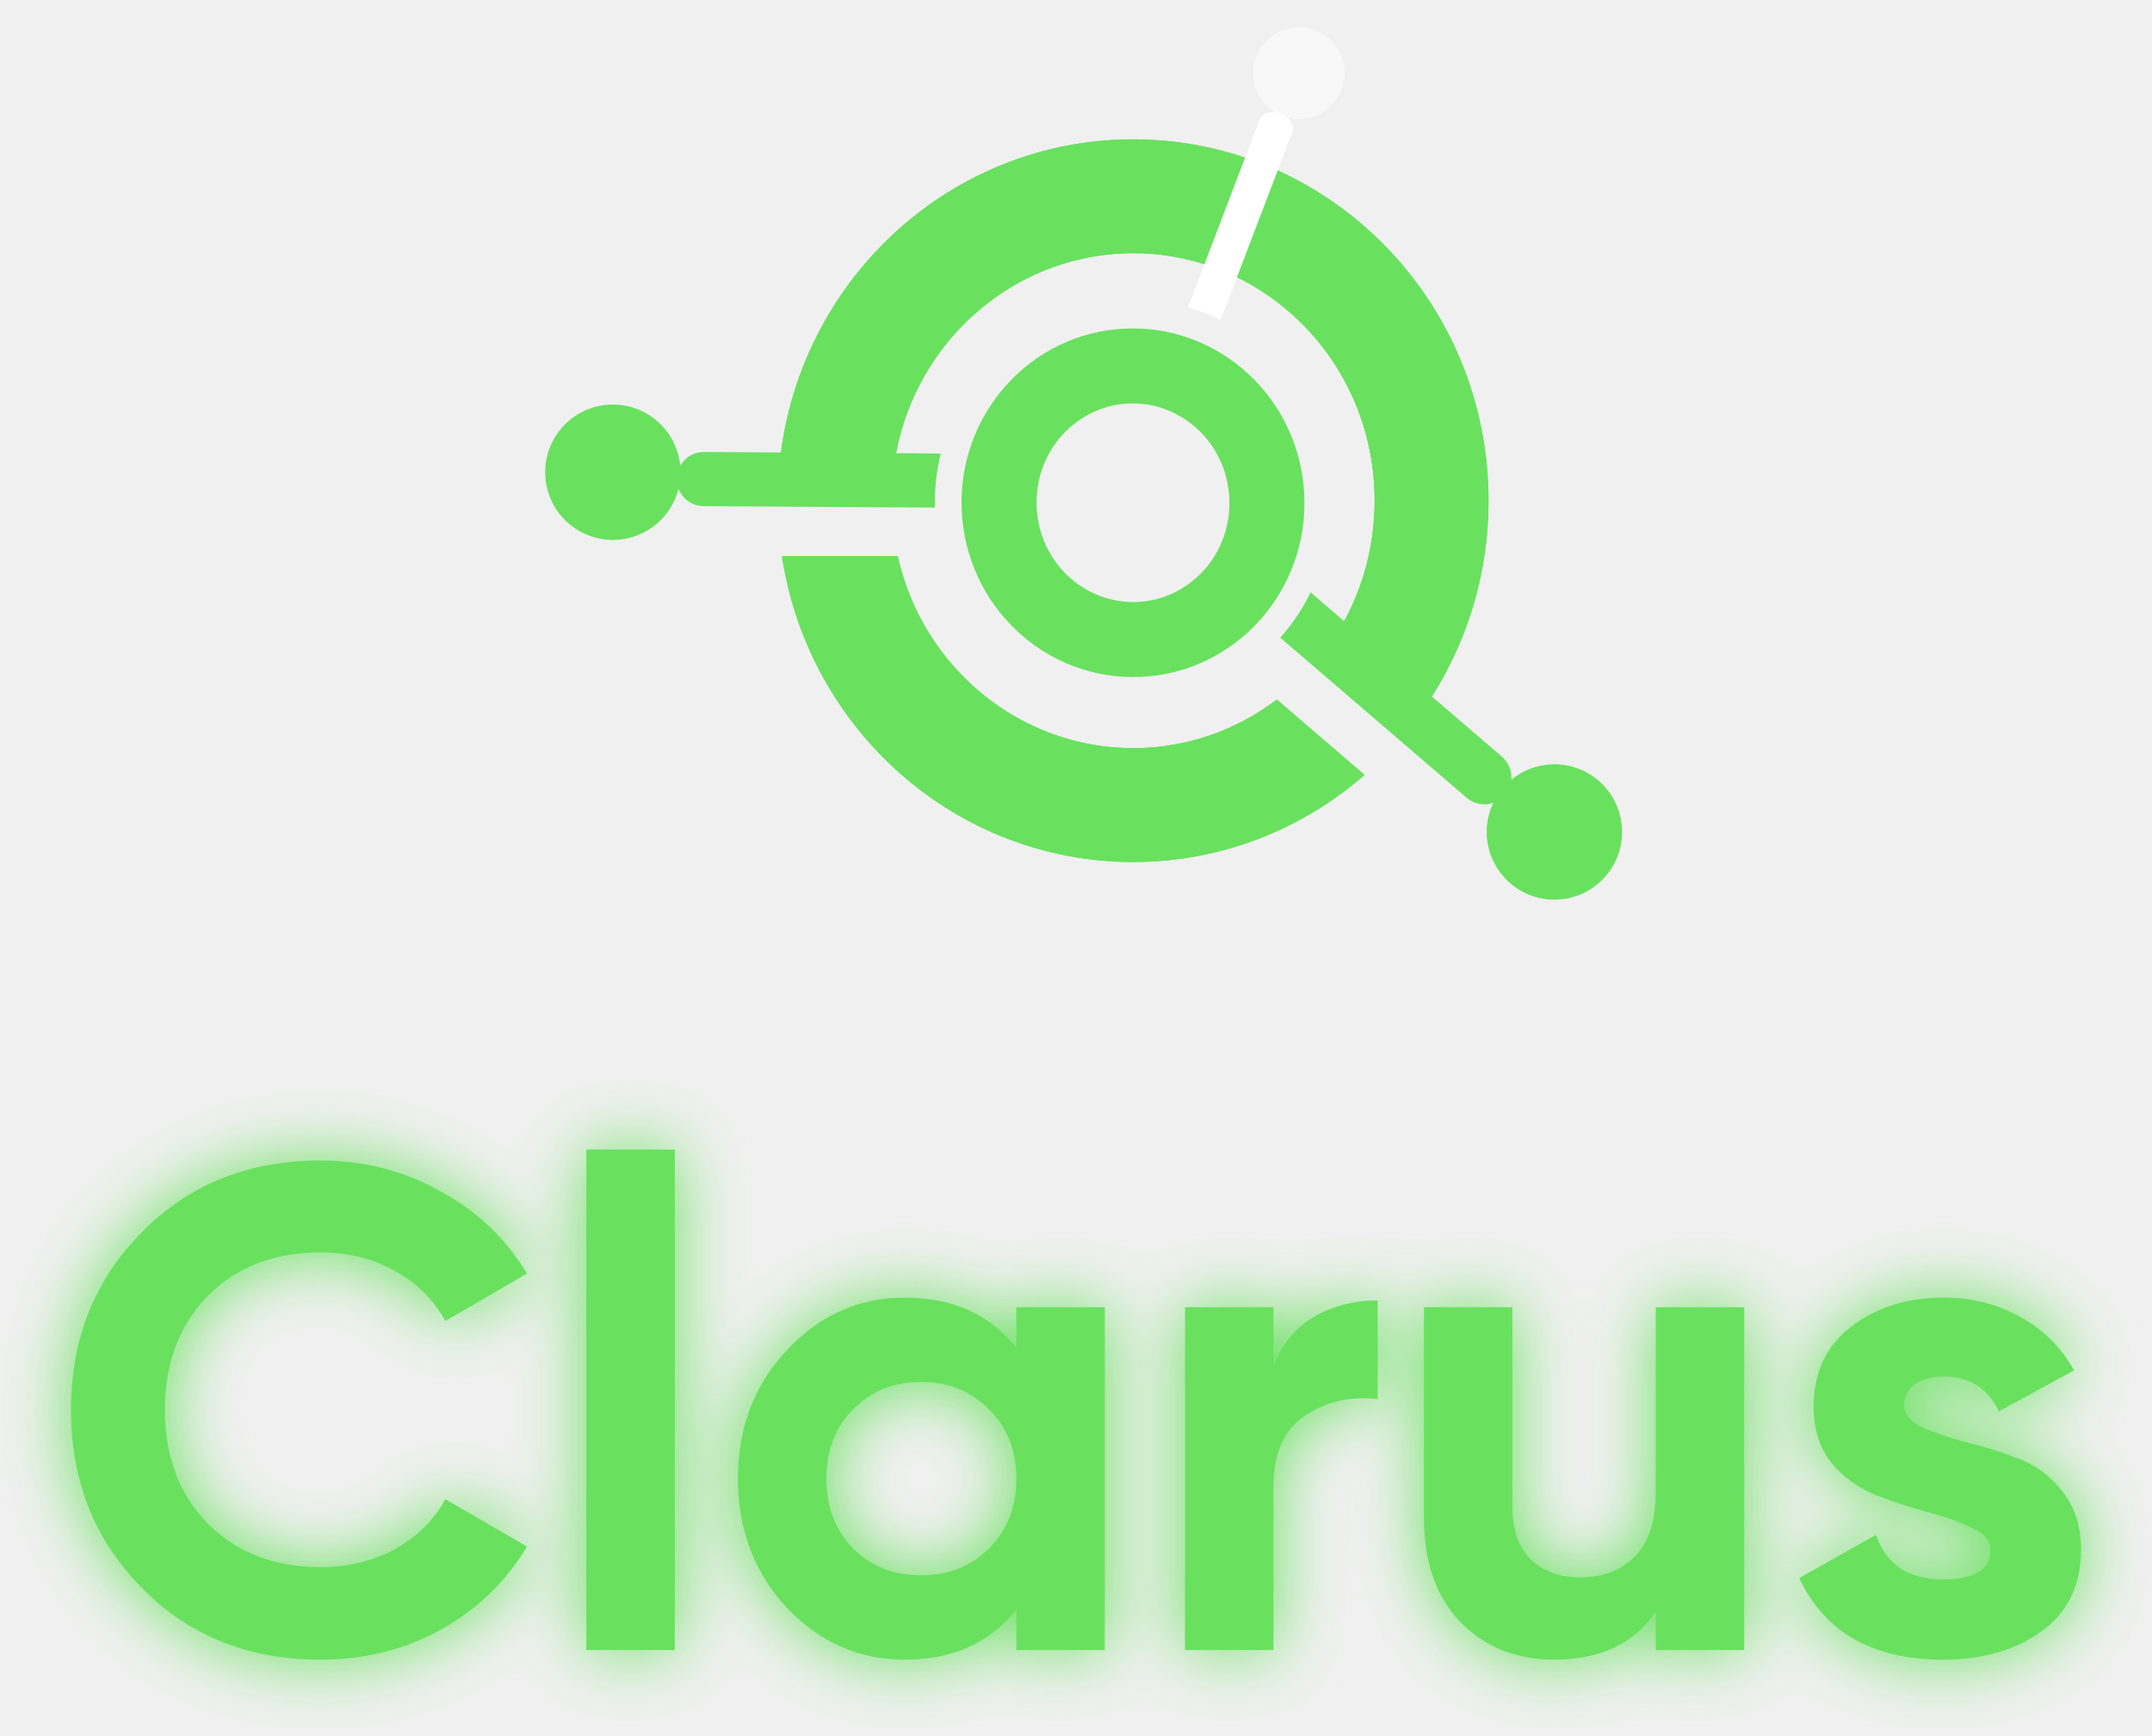
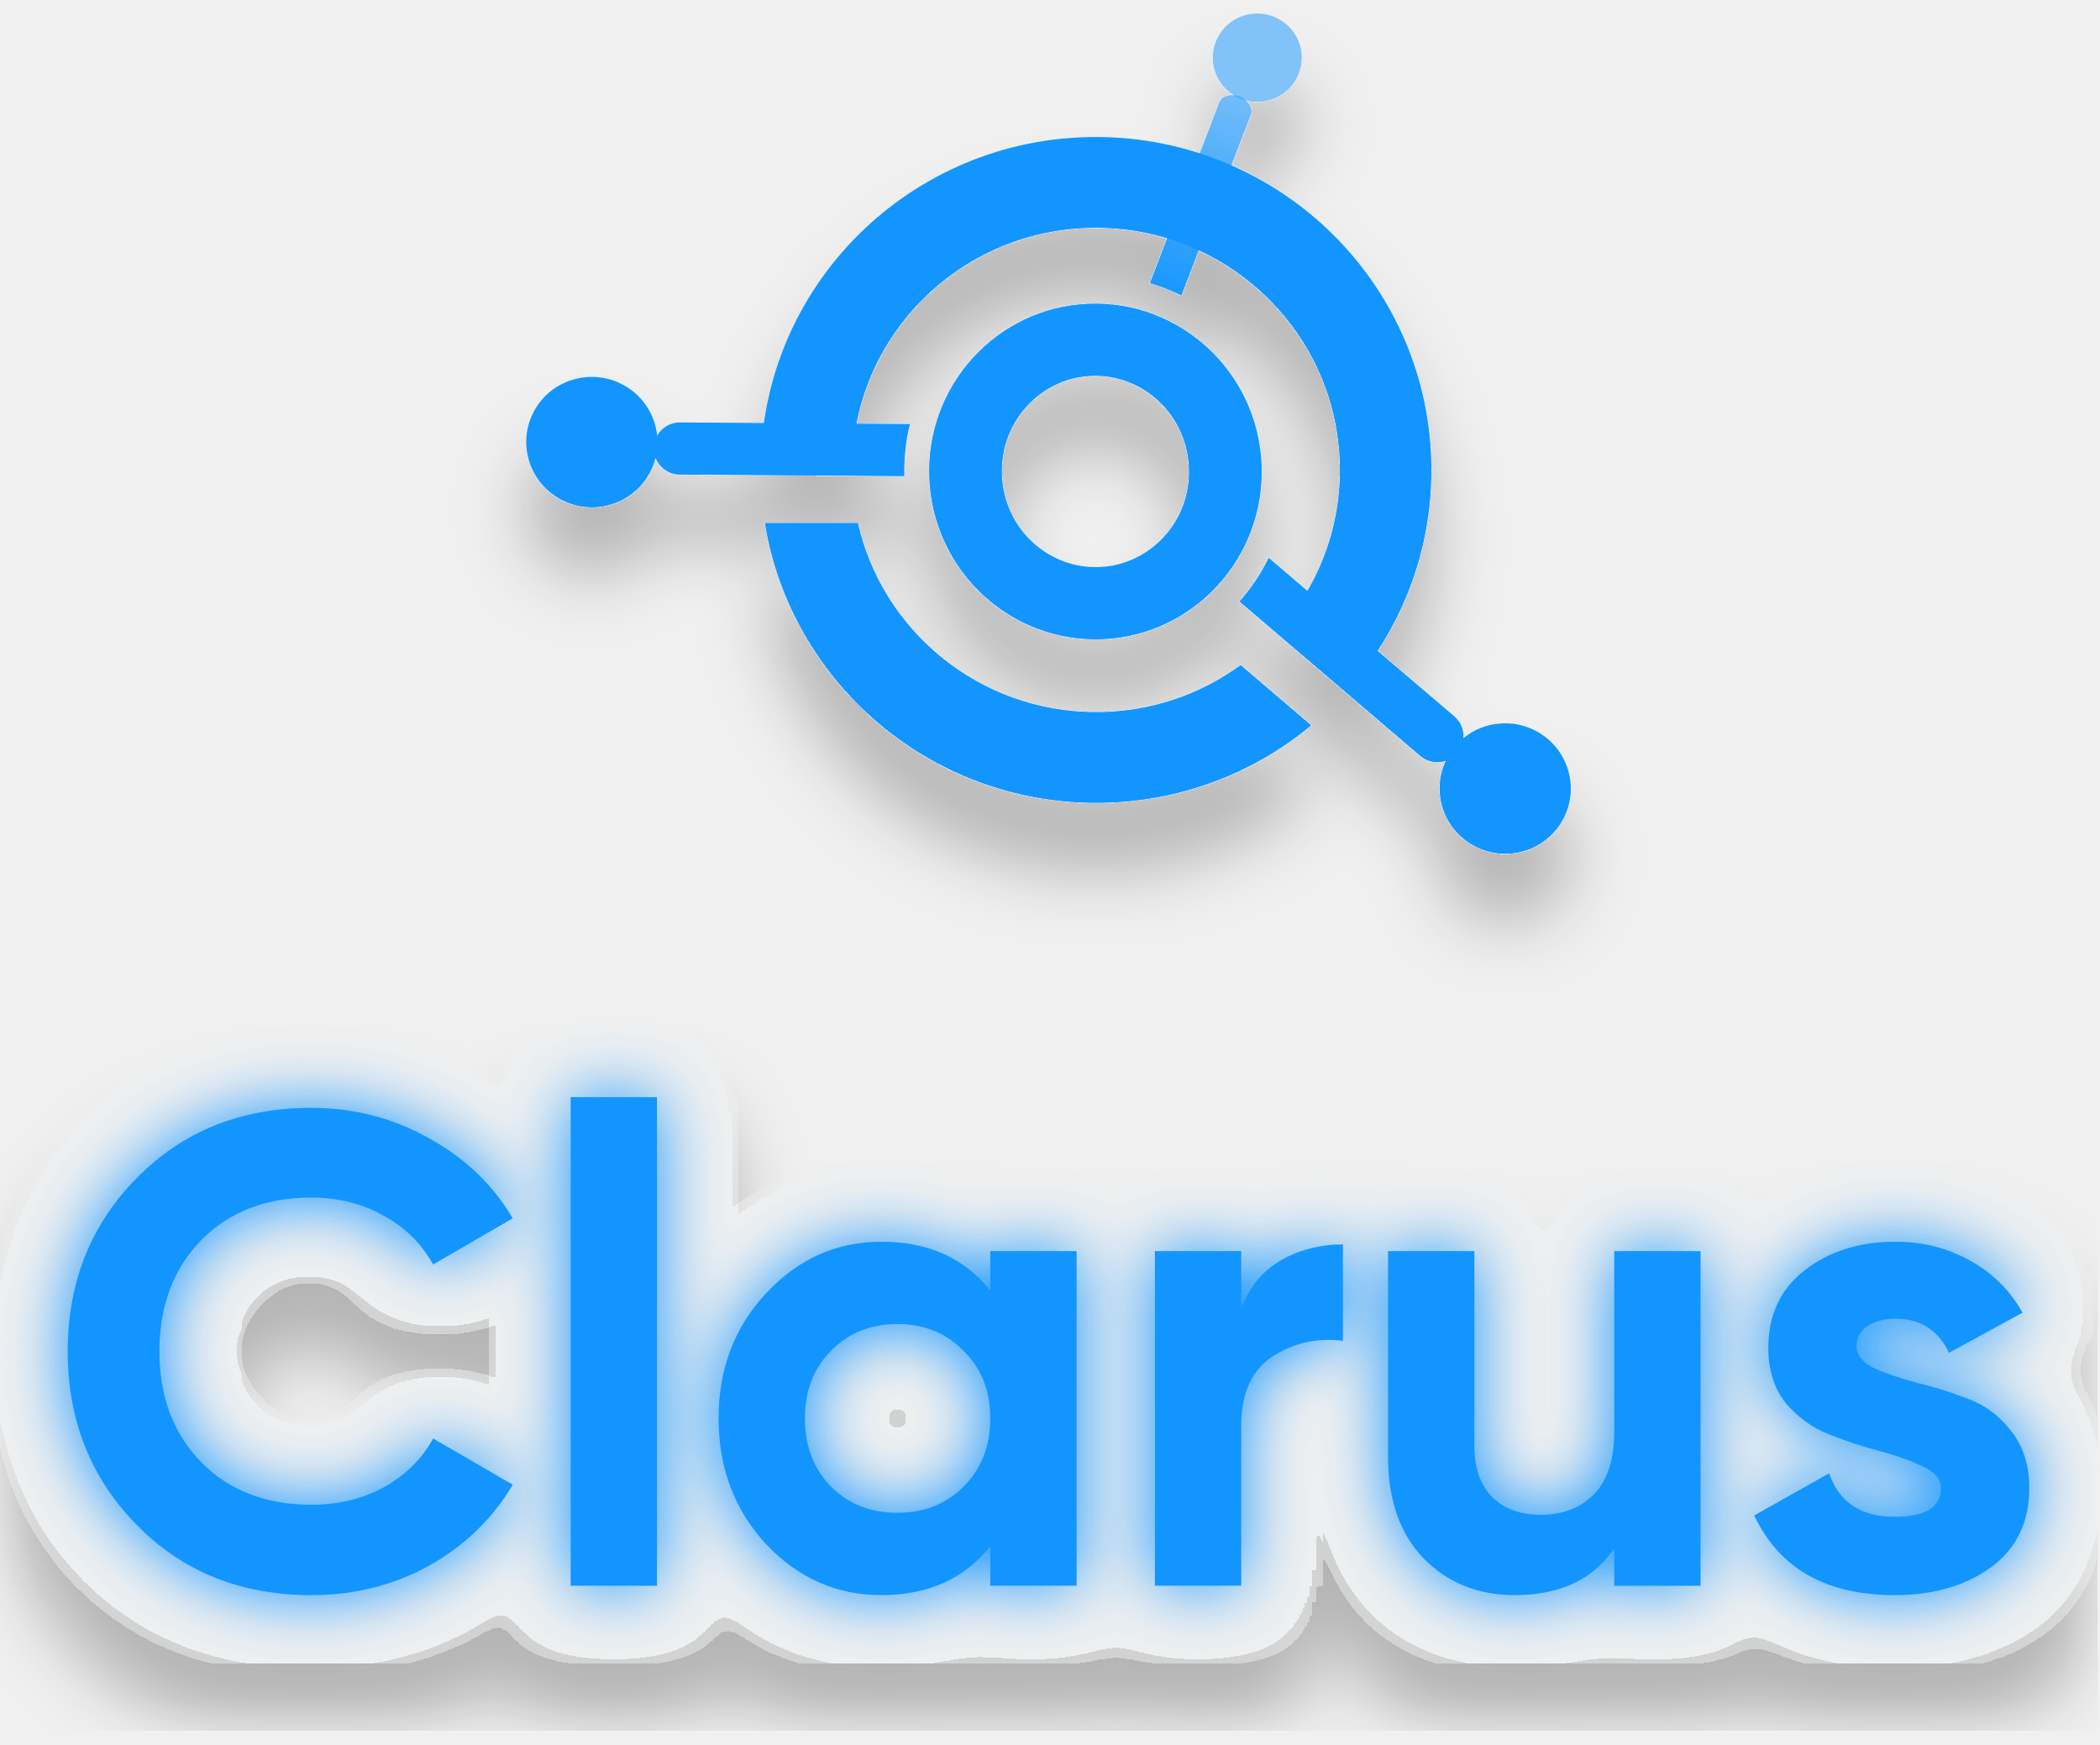
- <svg xmlns="http://www.w3.org/2000/svg" width="124" height="100" viewBox="0 0 124 100" fill="none">
-   <path d="M77.278 5.224C76.719 6.572 75.174 7.212 73.825 6.653C72.477 6.094 71.837 4.548 72.396 3.2C72.955 1.852 74.501 1.212 75.849 1.771C77.197 2.33 77.837 3.875 77.278 5.224Z" fill="white" fill-opacity="0.5" />
-   <mask id="path-2-inside-1_1556_5714" fill="white">
-     <path fill-rule="evenodd" clip-rule="evenodd" d="M65.293 43.114C68.371 43.114 71.244 42.078 73.57 40.313L78.627 44.657C75.044 47.786 70.386 49.677 65.293 49.677C55.053 49.677 46.569 42.034 45.056 32.052L51.728 32.05C53.152 38.448 58.759 43.114 65.293 43.114ZM51.379 28.929C51.379 28.904 51.379 28.879 51.379 28.853C51.379 20.873 57.712 14.593 65.293 14.593C72.873 14.593 79.206 20.873 79.206 28.853C79.206 32.432 77.932 35.67 75.843 38.152L80.821 42.427C83.905 38.782 85.769 34.039 85.769 28.853C85.769 17.353 76.601 8.03 65.293 8.03C53.984 8.03 44.816 17.353 44.816 28.853C44.816 28.88 44.816 28.905 44.816 28.931L51.379 28.929Z" />
-   </mask>
-   <path fill-rule="evenodd" clip-rule="evenodd" d="M65.293 43.114C68.371 43.114 71.244 42.078 73.57 40.313L78.627 44.657C75.044 47.786 70.386 49.677 65.293 49.677C55.053 49.677 46.569 42.034 45.056 32.052L51.728 32.05C53.152 38.448 58.759 43.114 65.293 43.114ZM51.379 28.929C51.379 28.904 51.379 28.879 51.379 28.853C51.379 20.873 57.712 14.593 65.293 14.593C72.873 14.593 79.206 20.873 79.206 28.853C79.206 32.432 77.932 35.67 75.843 38.152L80.821 42.427C83.905 38.782 85.769 34.039 85.769 28.853C85.769 17.353 76.601 8.03 65.293 8.03C53.984 8.03 44.816 17.353 44.816 28.853C44.816 28.88 44.816 28.905 44.816 28.931L51.379 28.929Z" fill="#69E15F" />
-   <path d="M73.57 40.313L74.158 39.629L73.606 39.154L73.025 39.594L73.57 40.313ZM65.293 43.114L65.293 44.016L65.293 44.016L65.293 43.114ZM78.627 44.657L79.221 45.336L80.005 44.651L79.215 43.972L78.627 44.657ZM65.293 49.677L65.293 48.775L65.293 48.775L65.293 49.677ZM45.056 32.052L45.056 31.15L44.007 31.15L44.164 32.187L45.056 32.052ZM51.728 32.05L52.609 31.854L52.452 31.147L51.728 31.147L51.728 32.05ZM51.379 28.929L51.38 29.831L52.286 29.831L52.282 28.925L51.379 28.929ZM51.379 28.853L52.281 28.853L52.281 28.853L51.379 28.853ZM65.293 14.593L65.293 15.495L65.293 15.495L65.293 14.593ZM79.206 28.853L80.108 28.853L80.108 28.853L79.206 28.853ZM75.843 38.152L75.153 37.571L74.578 38.254L75.255 38.836L75.843 38.152ZM80.821 42.427L80.233 43.112L80.922 43.704L81.51 43.01L80.821 42.427ZM85.769 28.853L86.671 28.853L86.671 28.853L85.769 28.853ZM65.293 8.03L65.293 7.128L65.293 8.03ZM44.816 28.853L43.914 28.853L43.914 28.853L44.816 28.853ZM44.816 28.931L43.914 28.935L43.917 29.834L44.817 29.834L44.816 28.931ZM73.025 39.594C70.849 41.245 68.166 42.212 65.293 42.212L65.293 44.016C68.577 44.016 71.639 42.91 74.116 41.032L73.025 39.594ZM79.215 43.972L74.158 39.629L72.983 40.998L78.039 45.341L79.215 43.972ZM65.293 50.579C70.614 50.579 75.481 48.602 79.221 45.336L78.034 43.977C74.608 46.969 70.157 48.775 65.293 48.775L65.293 50.579ZM44.164 32.187C45.742 42.592 54.589 50.579 65.293 50.579L65.293 48.775C55.517 48.775 47.397 41.475 45.948 31.917L44.164 32.187ZM51.728 31.147L45.056 31.15L45.057 32.954L51.728 32.952L51.728 31.147ZM65.293 42.212C59.199 42.212 53.944 37.856 52.609 31.854L50.847 32.245C52.359 39.04 58.319 44.016 65.293 44.016L65.293 42.212ZM52.282 28.925C52.282 28.901 52.281 28.877 52.281 28.853L50.477 28.853C50.477 28.88 50.477 28.907 50.477 28.934L52.282 28.925ZM52.281 28.853C52.281 21.359 58.222 15.495 65.293 15.495L65.293 13.691C57.201 13.691 50.477 20.387 50.477 28.853L52.281 28.853ZM65.293 15.495C72.362 15.495 78.304 21.359 78.304 28.853L80.108 28.853C80.108 20.387 73.384 13.691 65.293 13.691L65.293 15.495ZM78.304 28.853C78.304 32.214 77.109 35.247 75.153 37.571L76.533 38.733C78.755 36.092 80.108 32.651 80.108 28.853L78.304 28.853ZM75.255 38.836L80.233 43.112L81.409 41.743L76.431 37.467L75.255 38.836ZM81.51 43.01C84.727 39.207 86.671 34.259 86.671 28.853L84.867 28.853C84.867 33.819 83.082 38.358 80.132 41.845L81.51 43.01ZM86.671 28.853C86.671 16.869 77.114 7.128 65.293 7.128L65.293 8.932C76.089 8.932 84.867 17.837 84.867 28.853L86.671 28.853ZM65.293 7.128C53.471 7.128 43.914 16.869 43.914 28.853L45.718 28.853C45.718 17.837 54.496 8.932 65.293 8.932L65.293 7.128ZM43.914 28.853C43.914 28.881 43.914 28.908 43.914 28.935L45.719 28.928C45.719 28.903 45.718 28.878 45.718 28.853L43.914 28.853ZM44.817 29.834L51.38 29.831L51.379 28.027L44.816 28.029L44.817 29.834Z" fill="#69E15F" mask="url(#path-2-inside-1_1556_5714)" />
-   <path fill-rule="evenodd" clip-rule="evenodd" d="M54.207 26.134L40.56 26.047C39.977 26.044 39.467 26.36 39.196 26.831C39.17 26.568 39.117 26.304 39.034 26.041C38.386 23.987 36.195 22.847 34.141 23.495C32.086 24.143 30.946 26.333 31.594 28.388C32.242 30.442 34.433 31.582 36.487 30.934C37.824 30.513 38.773 29.438 39.095 28.173C39.321 28.752 39.881 29.164 40.54 29.168L53.871 29.252C53.844 28.176 53.962 27.13 54.207 26.134ZM73.77 36.75C74.464 35.968 75.053 35.089 75.518 34.138L86.547 43.611C86.944 43.953 87.128 44.451 87.084 44.936C87.717 44.413 88.519 44.085 89.402 44.048C91.555 43.958 93.373 45.629 93.463 47.781C93.554 49.934 91.882 51.752 89.73 51.842C87.578 51.933 85.76 50.261 85.669 48.109C85.641 47.451 85.778 46.824 86.043 46.269C85.536 46.445 84.951 46.354 84.514 45.978L73.77 36.75Z" fill="#69E15F" />
-   <path fill-rule="evenodd" clip-rule="evenodd" d="M65.525 34.691C68.523 34.565 70.972 31.966 70.836 28.739C70.7 25.512 68.042 23.128 65.044 23.253C62.046 23.38 59.597 25.979 59.733 29.206C59.869 32.433 62.527 34.817 65.525 34.691ZM65.707 39.01C71.158 38.781 75.388 34.101 75.155 28.557C74.922 23.014 70.314 18.706 64.863 18.935C59.411 19.164 55.181 23.844 55.414 29.387C55.647 34.931 60.255 39.239 65.707 39.01Z" fill="#69E15F" />
-   <path fill-rule="evenodd" clip-rule="evenodd" d="M74.453 7.637C74.606 7.235 74.311 6.742 73.793 6.538C73.274 6.334 72.73 6.494 72.576 6.897L68.455 17.706C69.106 17.897 69.733 18.145 70.332 18.446L74.453 7.637Z" fill="white" />
-   <g filter="url(#filter0_f_1556_5714)">
-     <path d="M109.717 80.944C109.717 81.471 110.06 81.906 110.745 82.248C111.456 82.564 112.312 82.854 113.313 83.118C114.314 83.355 115.315 83.671 116.316 84.066C117.317 84.435 118.16 85.067 118.845 85.962C119.556 86.858 119.912 87.978 119.912 89.321C119.912 91.349 119.148 92.917 117.62 94.023C116.118 95.103 114.235 95.643 111.97 95.643C107.913 95.643 105.147 94.076 103.672 90.941L108.097 88.452C108.677 90.164 109.968 91.02 111.97 91.02C113.787 91.02 114.696 90.454 114.696 89.321C114.696 88.794 114.34 88.373 113.629 88.057C112.944 87.714 112.101 87.411 111.1 87.148C110.099 86.884 109.098 86.555 108.097 86.16C107.096 85.765 106.24 85.146 105.529 84.303C104.844 83.434 104.502 82.354 104.502 81.063C104.502 79.114 105.213 77.586 106.635 76.479C108.084 75.347 109.875 74.78 112.009 74.78C113.616 74.78 115.078 75.149 116.395 75.887C117.712 76.598 118.753 77.625 119.516 78.969L115.17 81.339C114.538 79.996 113.484 79.324 112.009 79.324C111.351 79.324 110.797 79.469 110.35 79.759C109.928 80.049 109.717 80.444 109.717 80.944Z" fill="#69E15F" />
-     <path d="M95.404 75.334H100.501V95.09H95.404V92.878C94.166 94.722 92.204 95.644 89.517 95.644C87.357 95.644 85.566 94.919 84.143 93.47C82.747 92.022 82.049 90.02 82.049 87.464V75.334H87.146V86.832C87.146 88.149 87.502 89.163 88.213 89.875C88.924 90.56 89.872 90.902 91.058 90.902C92.375 90.902 93.428 90.494 94.219 89.677C95.009 88.861 95.404 87.636 95.404 86.002V75.334Z" fill="#69E15F" />
-     <path d="M73.378 78.732C73.853 77.467 74.63 76.519 75.71 75.887C76.816 75.255 78.041 74.939 79.384 74.939V80.628C77.83 80.444 76.434 80.76 75.196 81.577C73.984 82.393 73.378 83.75 73.378 85.646V95.09H68.281V75.334H73.378V78.732Z" fill="#69E15F" />
-     <path d="M58.562 75.334H63.659V95.09H58.562V92.759C57.034 94.681 54.887 95.643 52.121 95.643C49.487 95.643 47.221 94.642 45.325 92.64C43.455 90.612 42.52 88.136 42.52 85.212C42.52 82.288 43.455 79.825 45.325 77.823C47.221 75.794 49.487 74.78 52.121 74.78C54.887 74.78 57.034 75.742 58.562 77.665V75.334ZM49.158 89.242C50.185 90.269 51.489 90.783 53.069 90.783C54.65 90.783 55.954 90.269 56.981 89.242C58.035 88.188 58.562 86.845 58.562 85.212C58.562 83.578 58.035 82.248 56.981 81.221C55.954 80.167 54.65 79.64 53.069 79.64C51.489 79.64 50.185 80.167 49.158 81.221C48.13 82.248 47.617 83.578 47.617 85.212C47.617 86.845 48.13 88.188 49.158 89.242Z" fill="#69E15F" />
-     <path d="M33.785 95.09V66.246H38.882V95.09H33.785Z" fill="#69E15F" />
-     <path d="M18.471 95.644C14.309 95.644 10.871 94.261 8.158 91.495C5.444 88.73 4.088 85.318 4.088 81.262C4.088 77.179 5.444 73.767 8.158 71.028C10.871 68.262 14.309 66.879 18.471 66.879C20.973 66.879 23.278 67.472 25.385 68.657C27.519 69.816 29.178 71.397 30.364 73.398L25.662 76.125C24.977 74.887 24.002 73.925 22.738 73.24C21.474 72.529 20.051 72.174 18.471 72.174C15.784 72.174 13.611 73.017 11.951 74.702C10.318 76.388 9.501 78.575 9.501 81.262C9.501 83.922 10.318 86.095 11.951 87.781C13.611 89.467 15.784 90.31 18.471 90.31C20.051 90.31 21.474 89.968 22.738 89.283C24.029 88.571 25.003 87.61 25.662 86.398L30.364 89.125C29.178 91.127 27.532 92.72 25.425 93.906C23.317 95.065 20.999 95.644 18.471 95.644Z" fill="#69E15F" />
+ <svg xmlns="http://www.w3.org/2000/svg" width="124" height="103" viewBox="0 0 124 103" fill="none">
+   <g filter="url(#filter0_d_1554_5275)">
+     <path d="M76.665 4.405C76.11 5.735 74.573 6.366 73.233 5.815C71.893 5.264 71.257 3.738 71.812 2.408C72.368 1.078 73.905 0.447 75.245 0.998C76.585 1.55 77.221 3.075 76.665 4.405Z" fill="#1295FF" fill-opacity="0.5" />
+     <path fill-rule="evenodd" clip-rule="evenodd" d="M64.71 13.449C56.756 13.446 50.309 19.845 50.312 27.739C50.312 27.758 50.312 27.776 50.312 27.794L44.91 27.794C44.91 27.775 44.91 27.756 44.91 27.738C44.907 16.882 53.771 8.085 64.709 8.088C75.646 8.092 84.516 16.895 84.52 27.75C84.521 32.691 82.686 37.206 79.653 40.658L75.556 37.163C77.775 34.649 79.119 31.355 79.118 27.748C79.116 19.854 72.665 13.451 64.71 13.449ZM45.162 30.872C46.677 40.239 54.858 47.397 64.721 47.4C69.56 47.401 73.992 45.681 77.431 42.821L73.257 39.26C70.868 41.008 67.916 42.04 64.719 42.039C57.849 42.037 52.1 37.261 50.659 30.872L45.162 30.872Z" fill="#1295FF" />
+     <path fill-rule="evenodd" clip-rule="evenodd" d="M53.73 25.033L40.163 24.937C39.581 24.933 39.072 25.247 38.804 25.716C38.778 25.459 38.725 25.201 38.643 24.945C37.998 22.917 35.82 21.79 33.779 22.428C31.738 23.065 30.607 25.227 31.253 27.255C31.898 29.283 34.076 30.411 36.117 29.773C37.449 29.356 38.394 28.291 38.709 27.036C38.934 27.607 39.492 28.014 40.146 28.018L53.398 28.112C53.37 27.05 53.487 26.017 53.73 25.033ZM73.183 35.51C73.871 34.737 74.455 33.87 74.915 32.931L85.875 42.292C86.264 42.624 86.447 43.106 86.412 43.578C87.04 43.063 87.836 42.74 88.712 42.705C90.85 42.617 92.657 44.269 92.749 46.394C92.841 48.519 91.182 50.313 89.045 50.401C86.907 50.488 85.1 48.836 85.008 46.711C84.98 46.071 85.111 45.461 85.367 44.919C84.865 45.087 84.289 44.995 83.857 44.627L73.183 35.51Z" fill="#1295FF" />
+     <path fill-rule="evenodd" clip-rule="evenodd" d="M64.921 33.477C67.902 33.352 70.336 30.788 70.201 27.604C70.066 24.42 67.424 22.068 64.444 22.192C61.463 22.317 59.029 24.881 59.164 28.065C59.299 31.249 61.941 33.601 64.921 33.477ZM65.102 37.738C70.521 37.512 74.726 32.895 74.494 27.425C74.263 21.956 69.682 17.705 64.263 17.931C58.844 18.157 54.639 22.775 54.871 28.244C55.102 33.713 59.683 37.964 65.102 37.738Z" fill="#1295FF" />
+     <path fill-rule="evenodd" clip-rule="evenodd" d="M73.857 6.786C74.009 6.389 73.715 5.904 73.2 5.702C72.685 5.5 72.144 5.659 71.991 6.056L67.894 16.72C68.541 16.908 69.165 17.154 69.76 17.45L73.857 6.786Z" fill="url(#paint0_linear_1554_5275)" />
+     <g filter="url(#filter1_f_1554_5275)">
+       <path d="M109.629 79.471C109.629 79.998 109.972 80.432 110.657 80.775C111.368 81.091 112.224 81.38 113.225 81.644C114.226 81.881 115.227 82.197 116.228 82.592C117.229 82.961 118.072 83.593 118.757 84.489C119.468 85.384 119.824 86.504 119.824 87.847C119.824 89.876 119.06 91.443 117.532 92.549C116.03 93.629 114.147 94.169 111.882 94.169C107.825 94.169 105.059 92.602 103.584 89.467L108.009 86.978C108.589 88.69 109.88 89.546 111.882 89.546C113.699 89.546 114.608 88.98 114.608 87.847C114.608 87.32 114.252 86.899 113.541 86.583C112.856 86.24 112.013 85.938 111.012 85.674C110.011 85.411 109.01 85.081 108.009 84.686C107.008 84.291 106.152 83.672 105.441 82.829C104.756 81.96 104.414 80.88 104.414 79.589C104.414 77.64 105.125 76.112 106.547 75.006C107.996 73.873 109.787 73.307 111.921 73.307C113.528 73.307 114.99 73.675 116.307 74.413C117.624 75.124 118.665 76.152 119.429 77.495L115.082 79.866C114.45 78.522 113.396 77.851 111.921 77.851C111.263 77.851 110.709 77.996 110.262 78.285C109.84 78.575 109.629 78.97 109.629 79.471Z" fill="#1295FF" />
+       <path d="M95.316 73.86H100.413V93.617H95.316V91.404C94.078 93.248 92.116 94.17 89.429 94.17C87.269 94.17 85.478 93.445 84.055 91.997C82.659 90.548 81.961 88.546 81.961 85.991V73.86H87.058V85.359C87.058 86.676 87.414 87.69 88.125 88.401C88.836 89.086 89.784 89.428 90.97 89.428C92.287 89.428 93.341 89.02 94.131 88.204C94.921 87.387 95.316 86.162 95.316 84.529V73.86Z" fill="#1295FF" />
+       <path d="M73.29 77.258C73.765 75.994 74.542 75.045 75.622 74.413C76.728 73.781 77.953 73.465 79.296 73.465V79.155C77.742 78.97 76.346 79.286 75.108 80.103C73.896 80.92 73.29 82.276 73.29 84.173V93.616H68.193V73.86H73.29V77.258Z" fill="#1295FF" />
+       <path d="M58.474 73.86H63.571V93.616H58.474V91.285C56.946 93.208 54.799 94.169 52.033 94.169C49.399 94.169 47.134 93.168 45.237 91.166C43.367 89.138 42.432 86.662 42.432 83.738C42.432 80.814 43.367 78.351 45.237 76.349C47.134 74.321 49.399 73.307 52.033 73.307C54.799 73.307 56.946 74.268 58.474 76.191V73.86ZM49.07 87.768C50.097 88.796 51.401 89.309 52.981 89.309C54.562 89.309 55.866 88.796 56.893 87.768C57.947 86.715 58.474 85.371 58.474 83.738C58.474 82.105 57.947 80.775 56.893 79.747C55.866 78.694 54.562 78.167 52.981 78.167C51.401 78.167 50.097 78.694 49.07 79.747C48.042 80.775 47.529 82.105 47.529 83.738C47.529 85.371 48.042 86.715 49.07 87.768Z" fill="#1295FF" />
+       <path d="M33.697 93.617V64.772H38.794V93.617H33.697Z" fill="#1295FF" />
+       <path d="M18.383 94.171C14.221 94.171 10.783 92.788 8.07 90.022C5.357 87.256 4 83.845 4 79.788C4 75.705 5.357 72.294 8.07 69.554C10.783 66.788 14.221 65.405 18.383 65.405C20.885 65.405 23.19 65.998 25.297 67.183C27.431 68.342 29.091 69.923 30.276 71.925L25.574 74.651C24.889 73.413 23.914 72.452 22.65 71.767C21.386 71.056 19.963 70.7 18.383 70.7C15.696 70.7 13.523 71.543 11.863 73.229C10.23 74.915 9.413 77.101 9.413 79.788C9.413 82.448 10.23 84.622 11.863 86.308C13.523 87.993 15.696 88.836 18.383 88.836C19.963 88.836 21.386 88.494 22.65 87.809C23.941 87.098 24.915 86.136 25.574 84.925L30.276 87.651C29.091 89.653 27.444 91.247 25.337 92.432C23.23 93.591 20.912 94.171 18.383 94.171Z" fill="#1295FF" />
+     </g>
+     <path d="M109.629 79.471C109.629 79.998 109.972 80.432 110.657 80.775C111.368 81.091 112.224 81.38 113.225 81.644C114.226 81.881 115.227 82.197 116.228 82.592C117.229 82.961 118.072 83.593 118.757 84.489C119.468 85.384 119.824 86.504 119.824 87.847C119.824 89.876 119.06 91.443 117.532 92.549C116.03 93.629 114.147 94.169 111.882 94.169C107.825 94.169 105.059 92.602 103.584 89.467L108.009 86.978C108.589 88.69 109.88 89.546 111.882 89.546C113.699 89.546 114.608 88.98 114.608 87.847C114.608 87.32 114.252 86.899 113.541 86.583C112.856 86.24 112.013 85.938 111.012 85.674C110.011 85.411 109.01 85.081 108.009 84.686C107.008 84.291 106.152 83.672 105.441 82.829C104.756 81.96 104.414 80.88 104.414 79.589C104.414 77.64 105.125 76.112 106.547 75.006C107.996 73.873 109.787 73.307 111.921 73.307C113.528 73.307 114.99 73.675 116.307 74.413C117.624 75.124 118.665 76.152 119.429 77.495L115.082 79.866C114.45 78.522 113.396 77.851 111.921 77.851C111.263 77.851 110.709 77.996 110.262 78.285C109.84 78.575 109.629 78.97 109.629 79.471Z" fill="#1295FF" />
+     <path d="M95.316 73.86H100.413V93.617H95.316V91.404C94.078 93.248 92.116 94.17 89.429 94.17C87.269 94.17 85.478 93.445 84.055 91.997C82.659 90.548 81.961 88.546 81.961 85.991V73.86H87.058V85.359C87.058 86.676 87.414 87.69 88.125 88.401C88.836 89.086 89.784 89.428 90.97 89.428C92.287 89.428 93.341 89.02 94.131 88.204C94.921 87.387 95.316 86.162 95.316 84.529V73.86Z" fill="#1295FF" />
+     <path d="M73.29 77.258C73.765 75.994 74.542 75.045 75.622 74.413C76.728 73.781 77.953 73.465 79.296 73.465V79.155C77.742 78.97 76.346 79.286 75.108 80.103C73.896 80.92 73.29 82.276 73.29 84.173V93.616H68.193V73.86H73.29V77.258Z" fill="#1295FF" />
+     <path d="M58.474 73.86H63.571V93.616H58.474V91.285C56.946 93.208 54.799 94.169 52.033 94.169C49.399 94.169 47.134 93.168 45.237 91.166C43.367 89.138 42.432 86.662 42.432 83.738C42.432 80.814 43.367 78.351 45.237 76.349C47.134 74.321 49.399 73.307 52.033 73.307C54.799 73.307 56.946 74.268 58.474 76.191V73.86ZM49.07 87.768C50.097 88.796 51.401 89.309 52.981 89.309C54.562 89.309 55.866 88.796 56.893 87.768C57.947 86.715 58.474 85.371 58.474 83.738C58.474 82.105 57.947 80.775 56.893 79.747C55.866 78.694 54.562 78.167 52.981 78.167C51.401 78.167 50.097 78.694 49.07 79.747C48.042 80.775 47.529 82.105 47.529 83.738C47.529 85.371 48.042 86.715 49.07 87.768Z" fill="#1295FF" />
+     <path d="M33.697 93.617V64.772H38.794V93.617H33.697Z" fill="#1295FF" />
+     <path d="M18.383 94.171C14.221 94.171 10.783 92.788 8.07 90.022C5.357 87.256 4 83.845 4 79.788C4 75.705 5.357 72.294 8.07 69.554C10.783 66.788 14.221 65.405 18.383 65.405C20.885 65.405 23.19 65.998 25.297 67.183C27.431 68.342 29.091 69.923 30.276 71.925L25.574 74.651C24.889 73.413 23.914 72.452 22.65 71.767C21.386 71.056 19.963 70.7 18.383 70.7C15.696 70.7 13.523 71.543 11.863 73.229C10.23 74.915 9.413 77.101 9.413 79.788C9.413 82.448 10.23 84.622 11.863 86.308C13.523 87.993 15.696 88.836 18.383 88.836C19.963 88.836 21.386 88.494 22.65 87.809C23.941 87.098 24.915 86.136 25.574 84.925L30.276 87.651C29.091 89.653 27.444 91.247 25.337 92.432C23.23 93.591 20.912 94.171 18.383 94.171Z" fill="#1295FF" />
  </g>
-   <path d="M109.717 80.944C109.717 81.471 110.06 81.906 110.745 82.248C111.456 82.564 112.312 82.854 113.313 83.118C114.314 83.355 115.315 83.671 116.316 84.066C117.317 84.435 118.16 85.067 118.845 85.962C119.556 86.858 119.912 87.978 119.912 89.321C119.912 91.349 119.148 92.917 117.62 94.023C116.118 95.103 114.235 95.643 111.97 95.643C107.913 95.643 105.147 94.076 103.672 90.941L108.097 88.452C108.677 90.164 109.968 91.02 111.97 91.02C113.787 91.02 114.696 90.454 114.696 89.321C114.696 88.794 114.34 88.373 113.629 88.057C112.944 87.714 112.101 87.411 111.1 87.148C110.099 86.884 109.098 86.555 108.097 86.16C107.096 85.765 106.24 85.146 105.529 84.303C104.844 83.434 104.502 82.354 104.502 81.063C104.502 79.114 105.213 77.586 106.635 76.479C108.084 75.347 109.875 74.78 112.009 74.78C113.616 74.78 115.078 75.149 116.395 75.887C117.712 76.598 118.753 77.625 119.516 78.969L115.17 81.339C114.538 79.996 113.484 79.324 112.009 79.324C111.351 79.324 110.797 79.469 110.35 79.759C109.928 80.049 109.717 80.444 109.717 80.944Z" fill="#69E15F" />
-   <path d="M95.404 75.334H100.501V95.09H95.404V92.878C94.166 94.722 92.204 95.644 89.517 95.644C87.357 95.644 85.566 94.919 84.143 93.47C82.747 92.022 82.049 90.02 82.049 87.464V75.334H87.146V86.832C87.146 88.149 87.502 89.163 88.213 89.875C88.924 90.56 89.872 90.902 91.058 90.902C92.375 90.902 93.428 90.494 94.219 89.677C95.009 88.861 95.404 87.636 95.404 86.002V75.334Z" fill="#69E15F" />
-   <path d="M73.378 78.732C73.853 77.467 74.63 76.519 75.71 75.887C76.816 75.255 78.041 74.939 79.384 74.939V80.628C77.83 80.444 76.434 80.76 75.196 81.577C73.984 82.393 73.378 83.75 73.378 85.646V95.09H68.281V75.334H73.378V78.732Z" fill="#69E15F" />
-   <path d="M58.562 75.334H63.659V95.09H58.562V92.759C57.034 94.681 54.887 95.643 52.121 95.643C49.487 95.643 47.221 94.642 45.325 92.64C43.455 90.612 42.52 88.136 42.52 85.212C42.52 82.288 43.455 79.825 45.325 77.823C47.221 75.794 49.487 74.78 52.121 74.78C54.887 74.78 57.034 75.742 58.562 77.665V75.334ZM49.158 89.242C50.185 90.269 51.489 90.783 53.069 90.783C54.65 90.783 55.954 90.269 56.981 89.242C58.035 88.188 58.562 86.845 58.562 85.212C58.562 83.578 58.035 82.248 56.981 81.221C55.954 80.167 54.65 79.64 53.069 79.64C51.489 79.64 50.185 80.167 49.158 81.221C48.13 82.248 47.617 83.578 47.617 85.212C47.617 86.845 48.13 88.188 49.158 89.242Z" fill="#69E15F" />
-   <path d="M33.785 95.09V66.246H38.882V95.09H33.785Z" fill="#69E15F" />
-   <path d="M18.471 95.644C14.309 95.644 10.871 94.261 8.158 91.495C5.444 88.73 4.088 85.318 4.088 81.262C4.088 77.179 5.444 73.767 8.158 71.028C10.871 68.262 14.309 66.879 18.471 66.879C20.973 66.879 23.278 67.472 25.385 68.657C27.519 69.816 29.178 71.397 30.364 73.398L25.662 76.125C24.977 74.887 24.002 73.925 22.738 73.24C21.474 72.529 20.051 72.174 18.471 72.174C15.784 72.174 13.611 73.017 11.951 74.702C10.318 76.388 9.501 78.575 9.501 81.262C9.501 83.922 10.318 86.095 11.951 87.781C13.611 89.467 15.784 90.31 18.471 90.31C20.051 90.31 21.474 89.968 22.738 89.283C24.029 88.571 25.003 87.61 25.662 86.398L30.364 89.125C29.178 91.127 27.532 92.72 25.425 93.906C23.317 95.065 20.999 95.644 18.471 95.644Z" fill="#69E15F" />
  <defs>
-     <filter id="filter0_f_1556_5714" x="0.088" y="62.246" width="123.824" height="37.398" filterUnits="userSpaceOnUse" color-interpolation-filters="sRGB">
+     <filter id="filter0_d_1554_5275" x="0" y="0" width="123.824" height="102.171" filterUnits="userSpaceOnUse" color-interpolation-filters="sRGB">
+       <feFlood flood-opacity="0" result="BackgroundImageFix" />
+       <feColorMatrix in="SourceAlpha" type="matrix" values="0 0 0 0 0 0 0 0 0 0 0 0 0 0 0 0 0 0 127 0" result="hardAlpha" />
+       <feOffset dy="4" />
+       <feGaussianBlur stdDeviation="2" />
+       <feComposite in2="hardAlpha" operator="out" />
+       <feColorMatrix type="matrix" values="0 0 0 0 0 0 0 0 0 0 0 0 0 0 0 0 0 0 0.25 0" />
+       <feBlend mode="normal" in2="BackgroundImageFix" result="effect1_dropShadow_1554_5275" />
+       <feBlend mode="normal" in="SourceGraphic" in2="effect1_dropShadow_1554_5275" result="shape" />
+     </filter>
+     <filter id="filter1_f_1554_5275" x="0" y="60.773" width="123.824" height="37.398" filterUnits="userSpaceOnUse" color-interpolation-filters="sRGB">
      <feFlood flood-opacity="0" result="BackgroundImageFix" />
      <feBlend mode="normal" in="SourceGraphic" in2="BackgroundImageFix" result="shape" />
-       <feGaussianBlur stdDeviation="2" result="effect1_foregroundBlur_1556_5714" />
+       <feGaussianBlur stdDeviation="2" result="effect1_foregroundBlur_1554_5275" />
    </filter>
+     <linearGradient id="paint0_linear_1554_5275" x1="69.678" y1="18.416" x2="74.723" y2="4.009" gradientUnits="userSpaceOnUse">
+       <stop stop-color="#1295FF" />
+       <stop offset="1" stop-color="#1295FF" stop-opacity="0.5" />
+     </linearGradient>
  </defs>
</svg>
